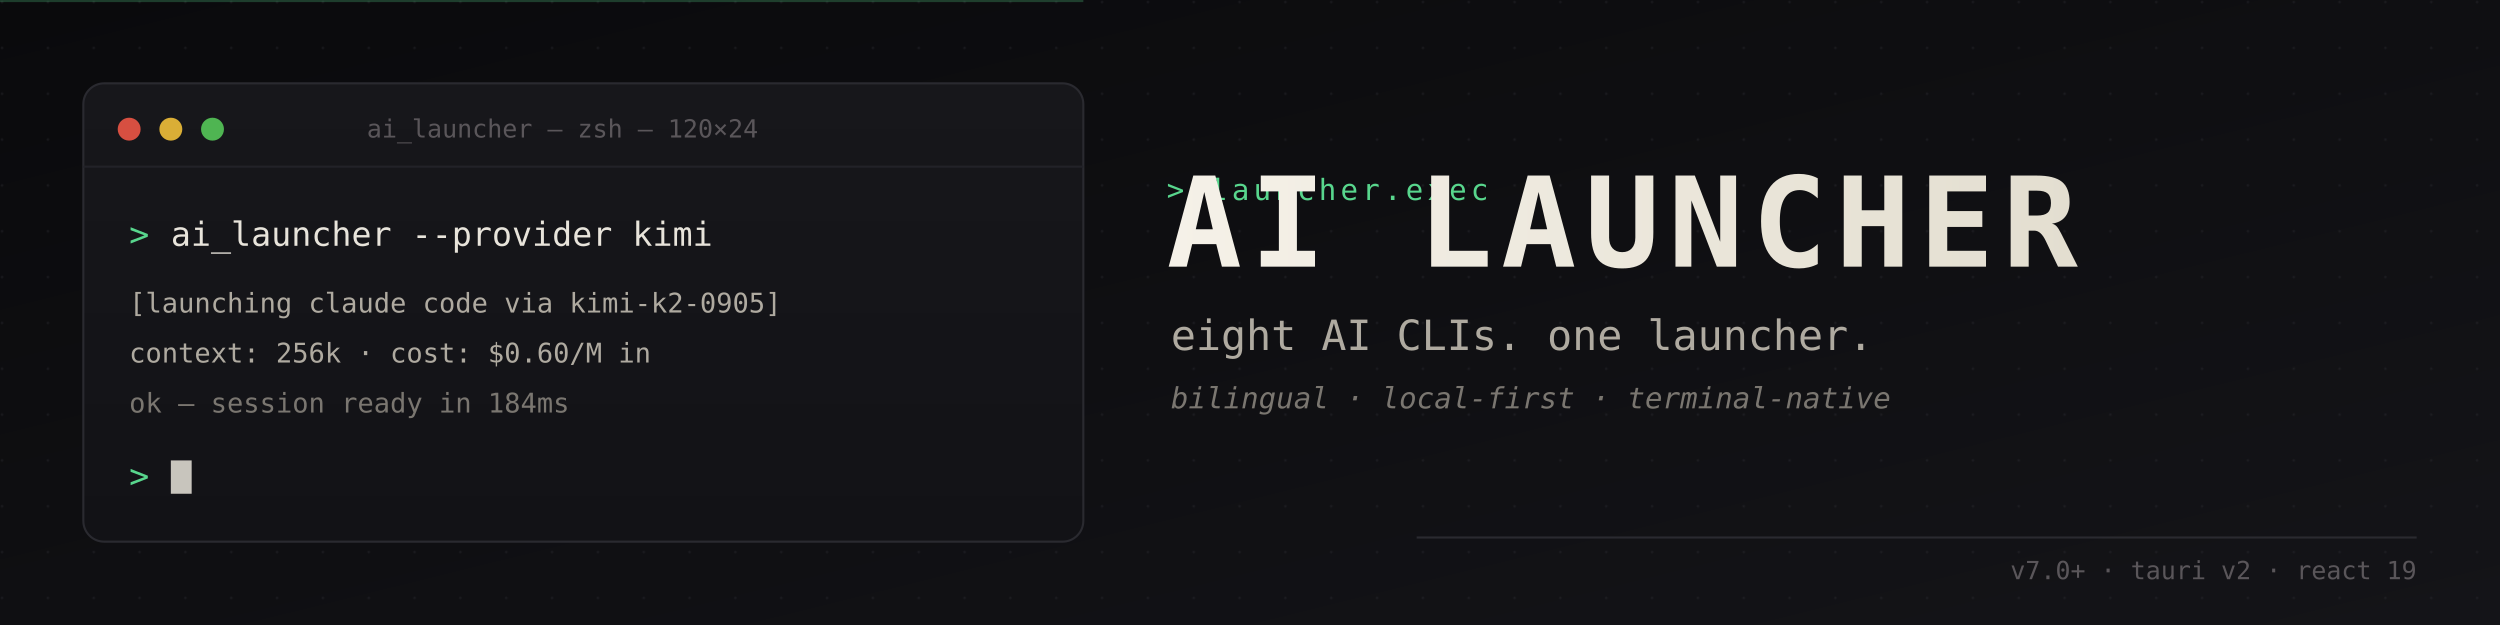
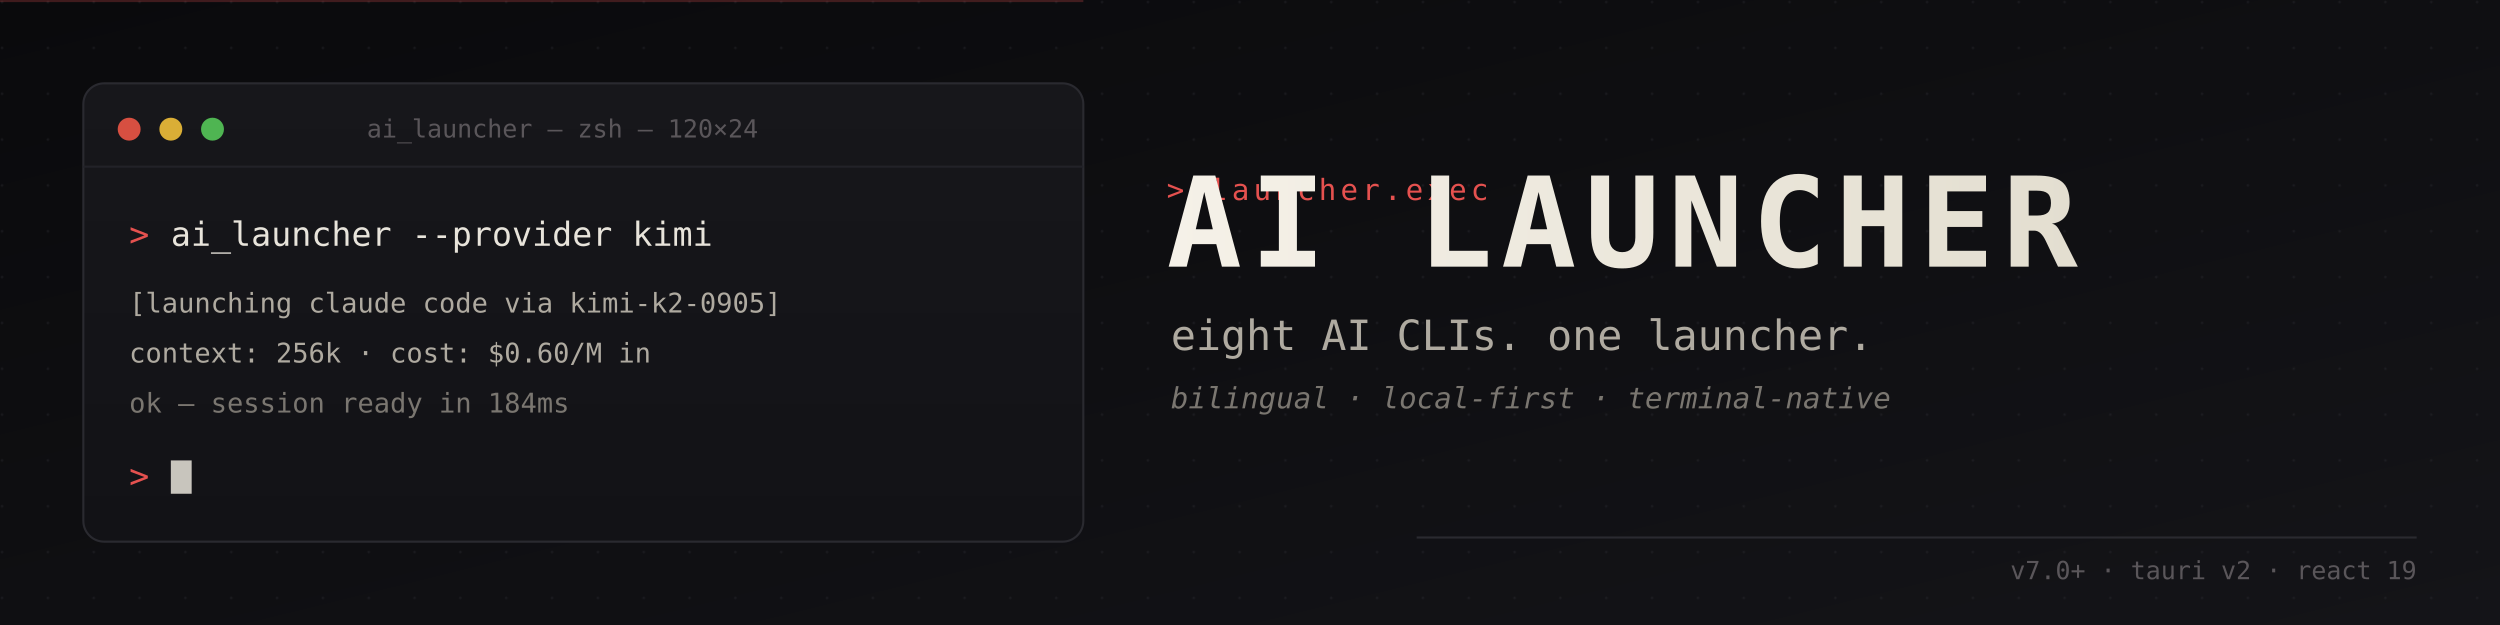
<svg xmlns="http://www.w3.org/2000/svg" viewBox="0 0 1200 300" width="1200" height="300" role="img" aria-label="AI Launcher Pro — eight AI CLIs, one launcher">
  <defs>
    <linearGradient id="bg-grad" x1="0" y1="0" x2="1" y2="1">
      <stop offset="0" stop-color="#0A0A0C" />
      <stop offset="1" stop-color="#141418" />
    </linearGradient>
    <pattern id="dots" x="0" y="0" width="22" height="22" patternUnits="userSpaceOnUse">
      <circle cx="1" cy="1" r="0.7" fill="#2A2A30" />
    </pattern>
    <linearGradient id="term-grad" x1="0" y1="0" x2="0" y2="1">
      <stop offset="0" stop-color="#17171B" />
      <stop offset="1" stop-color="#121216" />
    </linearGradient>
    <linearGradient id="title-grad" x1="0" y1="0" x2="1" y2="0">
      <stop offset="0" stop-color="#F5F1E8" />
      <stop offset="1" stop-color="#E3DED0" />
    </linearGradient>
  </defs>
  <rect width="1200" height="300" fill="url(#bg-grad)" />
  <rect width="1200" height="300" fill="url(#dots)" opacity="0.35" />
-   <line x1="0" y1="0" x2="520" y2="0" stroke="#58D68D" stroke-width="2" opacity="0.25" />
+   <line x1="0" y1="0" x2="520" y2="0" stroke="#E5514F" stroke-width="2" opacity="0.25" />
  <g transform="translate(40,40)">
    <rect width="480" height="220" rx="10" ry="10" fill="url(#term-grad)" stroke="#2A2A30" stroke-width="1" />
    <line x1="0" y1="40" x2="480" y2="40" stroke="#222228" stroke-width="1" />
    <circle cx="22" cy="22" r="5.5" fill="#EC5545" opacity="0.9" />
    <circle cx="42" cy="22" r="5.5" fill="#EFBF38" opacity="0.9" />
    <circle cx="62" cy="22" r="5.5" fill="#55C658" opacity="0.9" />
    <text x="230" y="26" font-family="JetBrains Mono, Consolas, ui-monospace, monospace" font-size="12" fill="#5A565A" text-anchor="middle">ai_launcher — zsh — 120×24</text>
-     <text x="22" y="78" font-family="JetBrains Mono, Consolas, ui-monospace, monospace" font-size="16" fill="#58D68D">&gt;</text>
+     <text x="22" y="78" font-family="JetBrains Mono, Consolas, ui-monospace, monospace" font-size="16" fill="#E5514F">&gt;</text>
    <text x="42" y="78" font-family="JetBrains Mono, Consolas, ui-monospace, monospace" font-size="16" fill="#E8E4DB">ai_launcher --provider kimi</text>
    <text x="22" y="110" font-family="JetBrains Mono, Consolas, ui-monospace, monospace" font-size="13" fill="#AFAAA0">[launching claude code via kimi-k2-0905]</text>
    <text x="22" y="134" font-family="JetBrains Mono, Consolas, ui-monospace, monospace" font-size="13" fill="#AFAAA0">context: 256k  ·  cost: $0.60/M in</text>
    <text x="22" y="158" font-family="JetBrains Mono, Consolas, ui-monospace, monospace" font-size="13" fill="#7A7670">ok — session ready in 184ms</text>
-     <text x="22" y="194" font-family="JetBrains Mono, Consolas, ui-monospace, monospace" font-size="16" fill="#58D68D">&gt;</text>
+     <text x="22" y="194" font-family="JetBrains Mono, Consolas, ui-monospace, monospace" font-size="16" fill="#E5514F">&gt;</text>
    <rect x="42" y="181" width="10" height="16" fill="#E8E4DB" opacity="0.85" />
  </g>
  <g transform="translate(560,128)">
-     <text x="0" y="-32" font-family="JetBrains Mono, Consolas, ui-monospace, monospace" font-size="14" fill="#58D68D" letter-spacing="2">&gt; launcher.exec</text>
+     <text x="0" y="-32" font-family="JetBrains Mono, Consolas, ui-monospace, monospace" font-size="14" fill="#E5514F" letter-spacing="2">&gt; launcher.exec</text>
    <text x="0" y="0" font-family="JetBrains Mono, Consolas, ui-monospace, monospace" font-size="60" font-weight="800" letter-spacing="4" fill="url(#title-grad)">AI LAUNCHER</text>
    <text x="2" y="40" font-family="JetBrains Mono, Consolas, ui-monospace, monospace" font-size="20" fill="#AFAAA0">eight AI CLIs. one launcher.</text>
    <text x="2" y="68" font-family="JetBrains Mono, Consolas, ui-monospace, monospace" font-size="14" font-style="italic" fill="#7A7670">bilingual · local-first · terminal-native</text>
  </g>
  <line x1="680" y1="258" x2="1160" y2="258" stroke="#2A2A30" stroke-width="1" />
  <g transform="translate(1160,278)">
    <text x="0" y="0" font-family="JetBrains Mono, Consolas, ui-monospace, monospace" font-size="12" fill="#5A565A" text-anchor="end">v7.0+  ·  tauri v2  ·  react 19</text>
  </g>
</svg>
